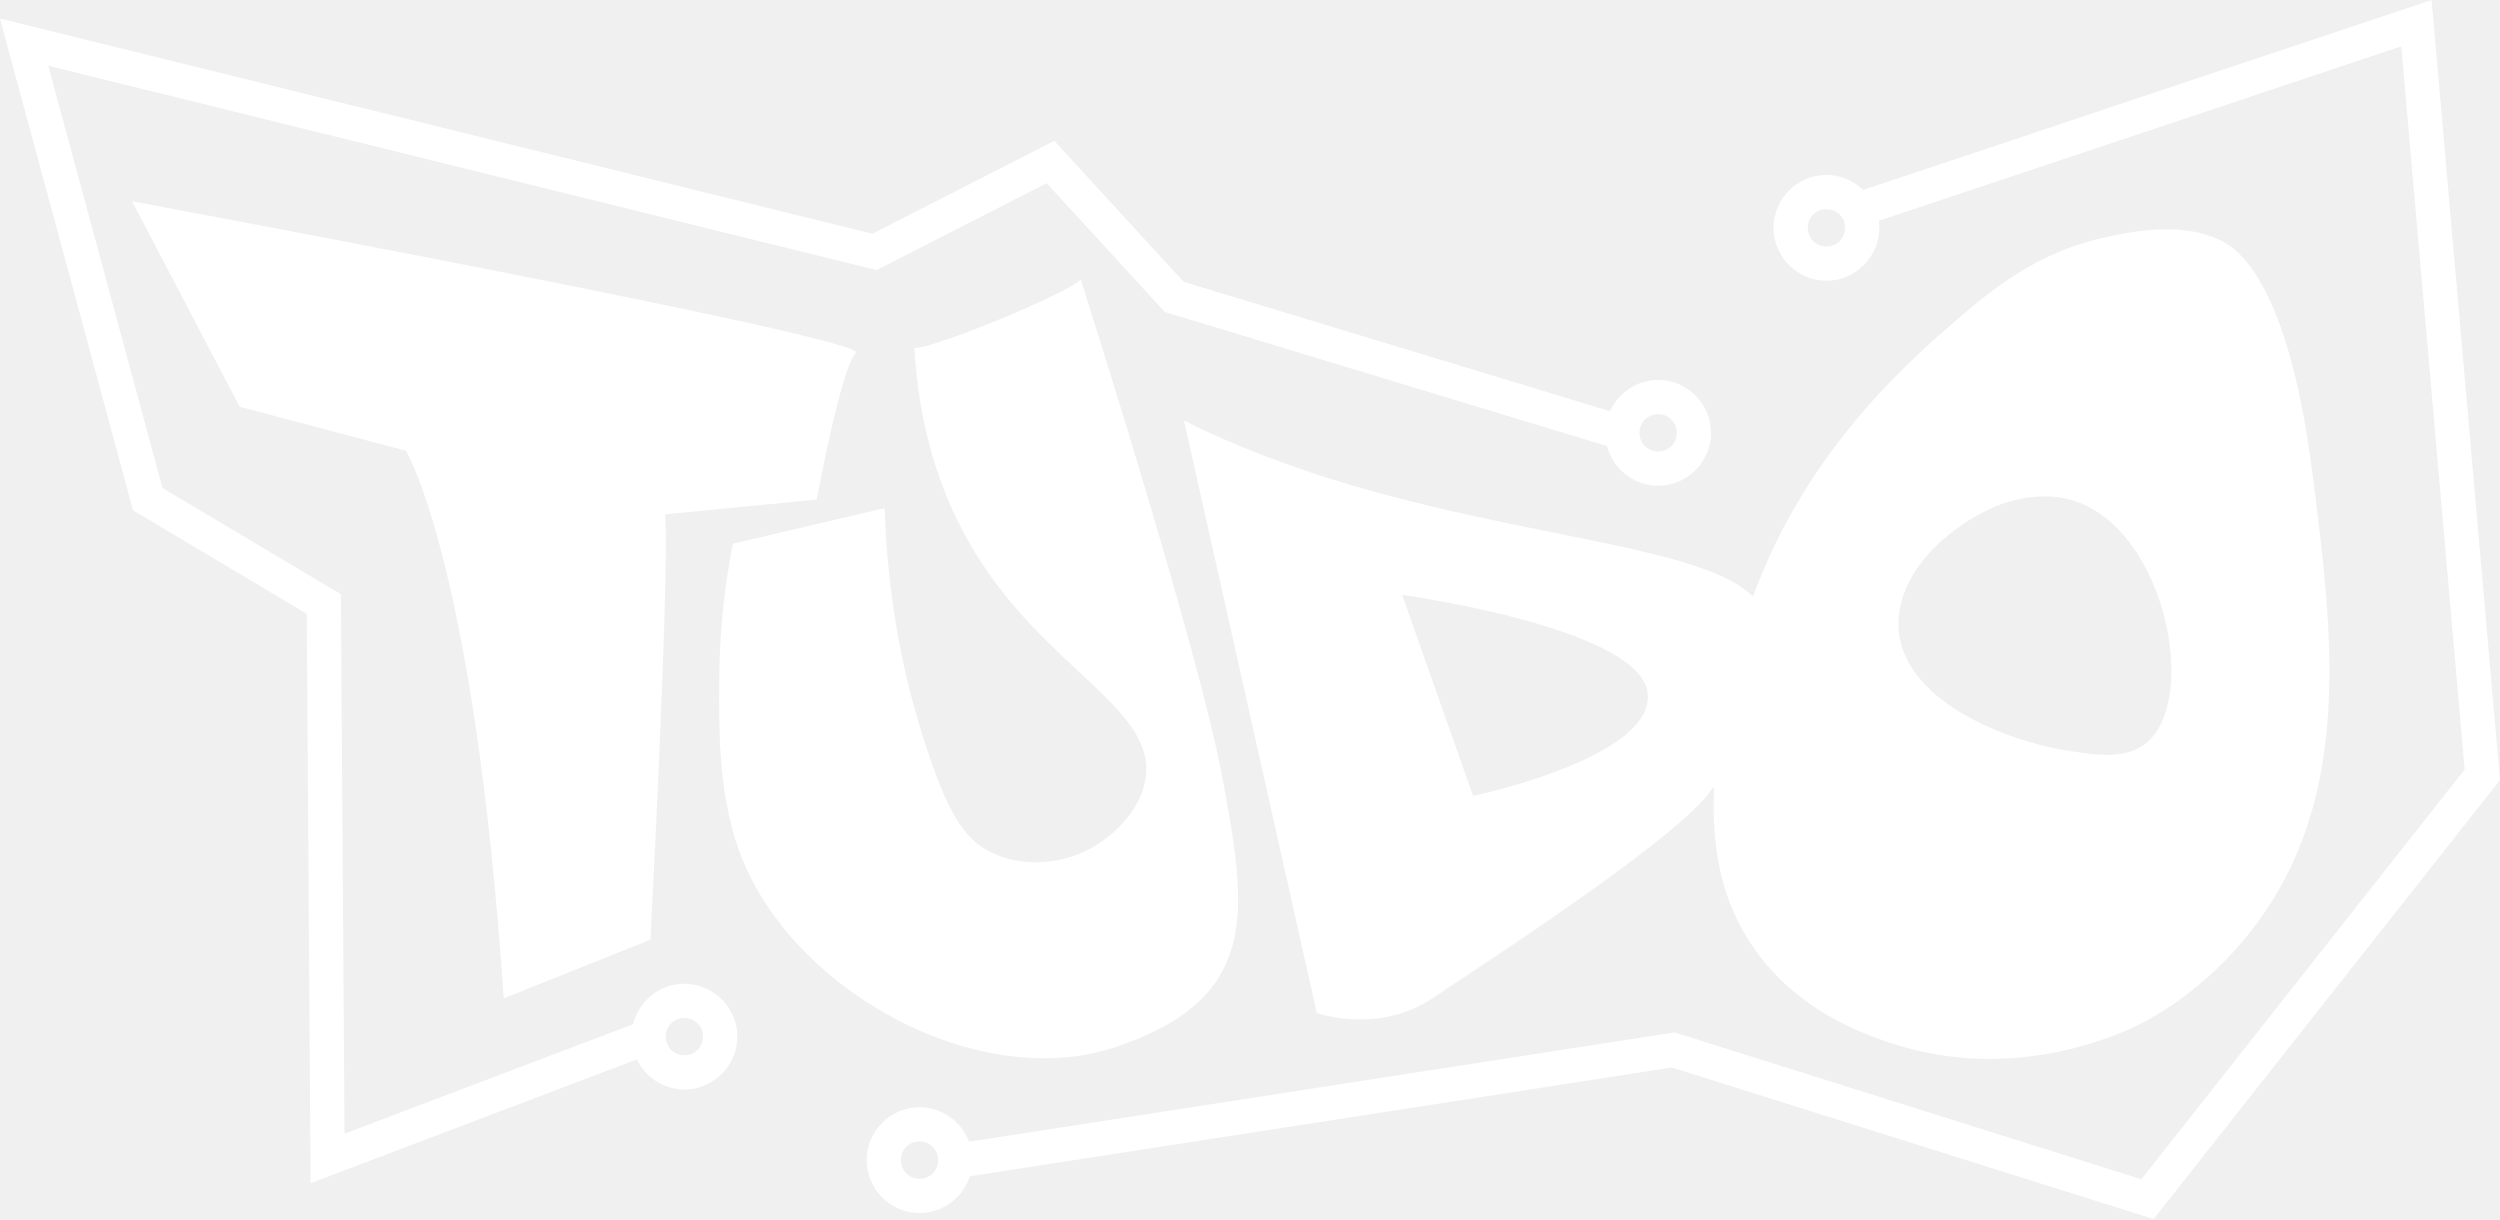
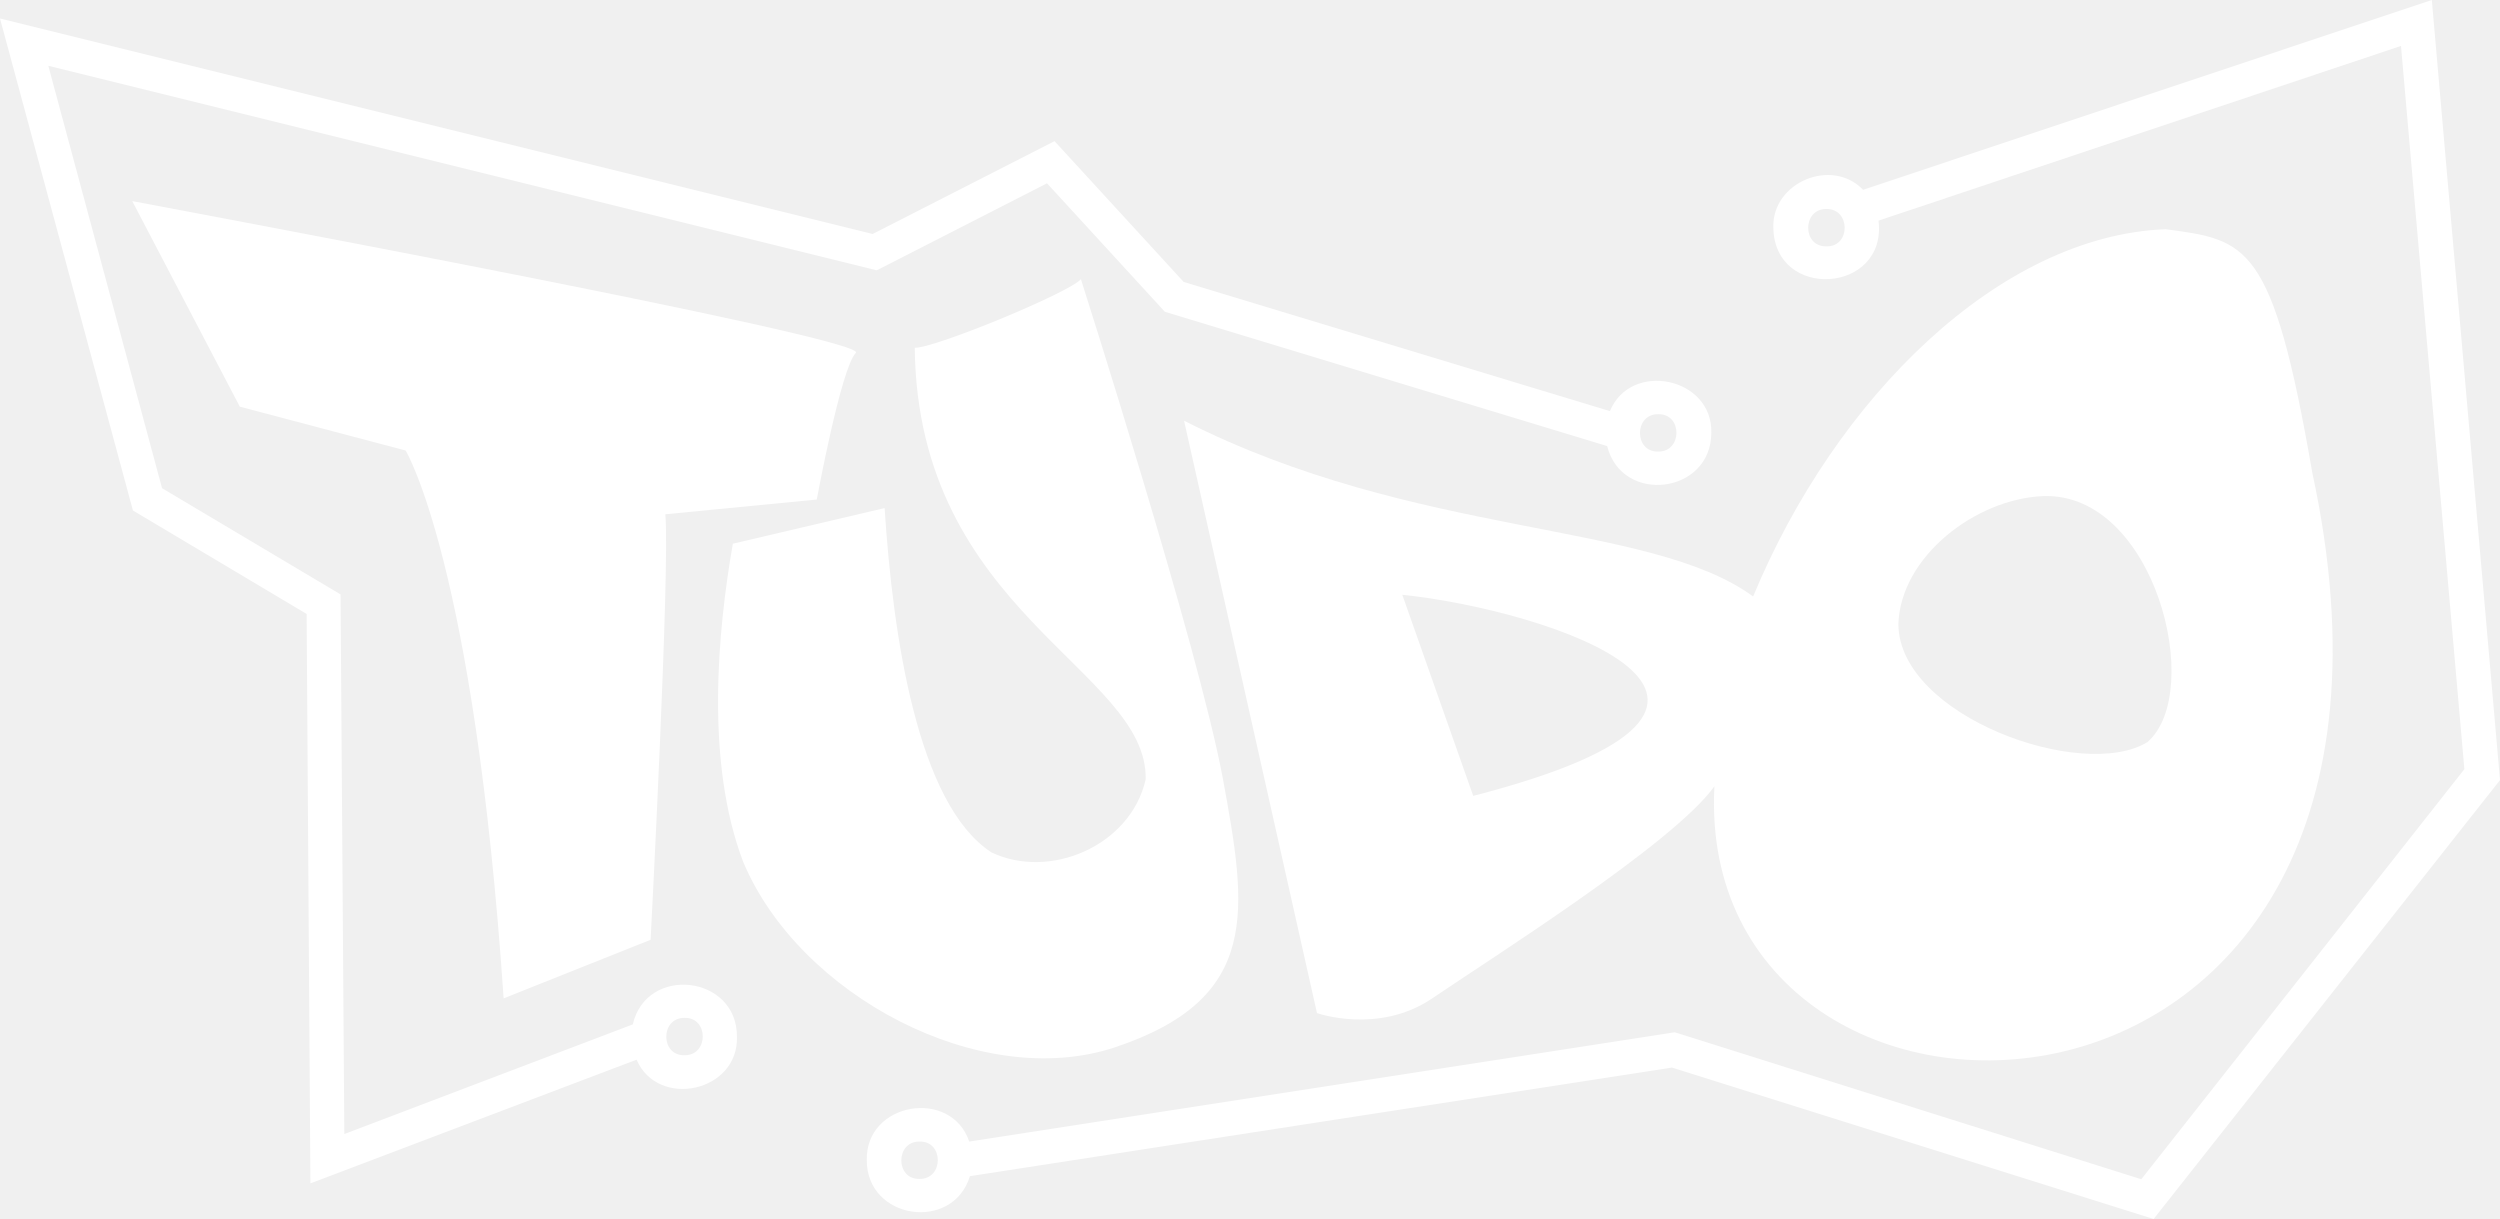
- <svg xmlns="http://www.w3.org/2000/svg" id="Layer_2" data-name="Layer 2" viewBox="0 0 729.72 355.82" version="1.1">
-   <defs id="defs4">
-     <style id="style2">
-       .cls-1 {
-         fill: #fff;
-       }
- 
-       .cls-2 {
-         fill: none;
-         stroke: #fff;
-         stroke-miterlimit: 10;
-         stroke-width: 10px;
-       }
-     </style>
-   </defs>
-   <path style="fill:#ffffff" d="M 709.758 -0.002 L 543.83 55.445 C 541.043 52.742 537.259 51.061 533.109 51.061 C 524.641 51.061 517.67 58.032 517.67 66.5 C 517.67 74.968 524.641 81.939 533.109 81.939 C 541.577 81.939 548.551 74.968 548.551 66.5 C 548.551 65.808 548.489 65.132 548.398 64.463 L 700.902 13.5 L 719.406 224.611 L 625.041 344.215 L 488.787 301.35 L 282.846 333.26 C 280.642 327.408 274.981 323.189 268.4 323.189 C 259.932 323.189 252.961 330.163 252.961 338.631 C 252.961 347.099 259.932 354.07 268.4 354.07 C 275.228 354.07 281.076 349.536 283.088 343.342 L 488.012 311.59 L 628.619 355.824 L 729.715 227.689 L 709.758 -0.002 z M -0.004 5.412 L 38.832 148.959 L 89.539 179.162 L 90.658 345.367 L 185.875 309.234 C 188.381 314.407 193.681 318.02 199.77 318.02 C 208.238 318.02 215.211 311.048 215.211 302.58 C 215.211 294.112 208.238 287.141 199.77 287.141 C 192.551 287.141 186.437 292.213 184.785 298.953 L 100.561 330.912 L 99.5 173.457 L 47.428 142.439 L 14.084 19.188 L 255.863 78.832 L 305.525 53.473 L 339.969 91.037 L 469.066 130.205 C 470.803 136.826 476.857 141.779 483.99 141.779 C 492.458 141.779 499.43 134.808 499.43 126.34 C 499.43 117.872 492.458 110.9 483.99 110.9 C 477.772 110.9 472.372 114.667 469.936 120.018 L 345.49 82.262 L 307.754 41.107 L 254.637 68.229 L -0.004 5.412 z M 38.551 58.76 L 69.949 118.711 L 118.48 131.561 C 118.48 131.561 138.459 164.39 147.029 291.42 L 189.85 274.289 C 189.85 274.289 195.561 165.809 194.131 150.109 L 238.381 145.83 C 238.381 145.83 245.521 107.29 249.801 103.01 C 254.081 98.73 38.561 58.76 38.561 58.76 L 38.551 58.76 z M 533.109 61.061 C 536.173 61.061 538.551 63.436 538.551 66.5 C 538.551 69.564 536.173 71.939 533.109 71.939 C 530.046 71.939 527.67 69.564 527.67 66.5 C 527.67 63.436 530.046 61.061 533.109 61.061 z M 632.125 66.93 C 625.479 66.959 619.278 68.26 614.98 69.16 C 598.27 72.67 585.641 81.03 574.211 90.74 C 558.674 103.955 527.701 130.268 511.686 174.098 C 510.105 172.589 508.21 171.187 505.949 169.92 L 505.939 169.92 C 479.739 155.25 408.47 154.2 345.59 122.76 L 384.369 295.689 C 384.369 295.689 402.19 301.98 417.91 291.5 C 433.63 281.02 487.079 246.43 498.609 231.76 C 499.171 231.046 499.775 230.256 500.379 229.461 C 499.486 245.605 501.718 262.73 512.66 277.779 C 525.46 295.379 544.069 301.77 551.029 304.16 C 588.229 316.93 620.499 301.091 625.369 298.561 C 629.289 296.521 644.09 288.471 657.34 271.381 C 687.07 233.031 680.98 185.291 674.93 137.891 L 674.93 137.9 C 667.59 80.43 652.16 71.991 647.75 69.961 C 642.732 67.655 637.294 66.907 632.125 66.93 z M 315.449 81.6 C 311.869 85.56 272.33 101.87 266.92 101.58 C 267.77 117.07 271.229 139.211 284.369 160.891 C 305.469 195.711 337.84 206.801 334.34 227.561 C 332.77 236.901 324.56 244.52 317.35 248.15 C 308.78 252.47 297.961 253.01 289.391 248.85 C 281.211 244.88 276.289 236.86 269.279 214.67 C 264.479 199.47 259.101 176.99 258.221 148.32 C 243.451 151.78 228.69 155.239 213.92 158.699 L 213.93 158.699 C 212.11 167.819 210.131 180.939 209.961 196.779 C 209.791 213.139 209.531 233.659 216.961 251.449 C 233.261 290.449 286.339 318.719 325.439 305.689 C 368.259 291.419 363.98 265.719 356.84 227.189 C 349.7 188.649 315.449 81.6 315.449 81.6 z M 483.99 120.9 C 487.054 120.9 489.43 123.276 489.43 126.34 C 489.43 129.404 487.054 131.779 483.99 131.779 C 480.927 131.779 478.551 129.404 478.551 126.34 C 478.551 123.276 480.927 120.9 483.99 120.9 z M 596.434 144.885 C 599.484 144.852 602.61 145.258 605.711 146.289 C 631.961 155.019 641.711 203.61 626.801 216.6 L 626.801 216.609 C 620.731 221.899 611.56 220.409 602.58 218.949 C 586.02 216.259 554.301 204.48 554.141 182.23 C 554.091 174.3 558.05 166.491 564.58 159.891 C 569.32 155.101 575.4 150.95 582.27 147.85 C 586.476 146.212 591.35 144.939 596.434 144.885 z M 409.26 173.631 C 409.26 173.631 445.679 178.64 466.609 188.65 C 474.499 192.43 480.19 196.909 480.9 202.109 C 481.39 205.669 479.9 208.959 477.16 211.949 C 465.3 224.909 429.971 232.32 429.971 232.32 L 409.26 173.631 z M 199.77 297.141 C 202.833 297.141 205.211 299.516 205.211 302.58 C 205.211 305.644 202.833 308.02 199.77 308.02 C 196.706 308.02 194.33 305.644 194.33 302.58 C 194.33 299.516 196.706 297.141 199.77 297.141 z M 268.4 333.189 C 271.464 333.189 273.84 335.567 273.84 338.631 C 273.84 341.695 271.464 344.07 268.4 344.07 C 265.337 344.07 262.961 341.695 262.961 338.631 C 262.961 335.567 265.337 333.189 268.4 333.189 z " id="path12" />
+ <svg xmlns="http://www.w3.org/2000/svg" version="1.1" id="Layer_2" x="0px" y="0px" viewBox="0 0 729.7 355.8" style="enable-background:new 0 0 729.7 355.8;" xml:space="preserve">
+   <defs id="defs14" />
+   <path d="M469.9,120L345.5,82.3l-37.7-41.1l-53.1,27.1L0,5.4L38.8,149l50.7,30.2l1.1,166.2l95.2-36.1c6.3,14.5,29.8,9.4,29.3-6.7  c0.1-18-26.4-21-30.4-3.6l-84.2,32l-1.1-157.5l-52.1-31L14.1,19.2l241.8,59.7l49.7-25.4L340,91l129.1,39.2  c4.3,17.2,30.4,14,30.4-3.9C499.9,110.1,476,105.2,469.9,120z M199.8,297.1c7.1-0.2,7.1,11,0,10.9  C192.7,308.2,192.7,297,199.8,297.1z M484,131.8c-7.1,0.2-7.1-11,0-10.9C491.1,120.7,491.1,131.9,484,131.8z" id="path3" style="fill:#ffffff;stroke:none;stroke-opacity:1;stroke-width:0.378;stroke-dasharray:none;fill-opacity:1" />
+   <path d="M325.4,305.7c-39.1,13-92.2-15.2-108.5-54.2c-11-28.9-7.5-67-3-92.8c14.8-3.5,29.5-6.9,44.3-10.4  c2.4,37.2,9.6,86.5,31.2,100.5c17,8.1,40.6-1.9,45-21.3c0.7-32-66.6-48.7-67.4-126c5.4,0.3,45-16,48.5-20c0,0,34.2,107,41.4,145.6  C364,265.7,368.3,291.4,325.4,305.7z" id="path5" style="stroke:none;fill:#ffffff;fill-opacity:1" />
+   <path d="M249.8,103c-4.3,4.3-11.4,42.8-11.4,42.8l-44.2,4.3c1.4,15.7-4.3,124.2-4.3,124.2L147,291.4c-8.6-127-28.6-159.9-28.6-159.9  L70,118.7l-31.4-60C38.6,58.8,254.1,98.7,249.8,103z" id="path7" style="fill:#ffffff;fill-opacity:1;stroke:none" />
+   <path d="M709.8,0L543.8,55.4c-9.1-9.5-26.6-2.2-26.2,11c0.3,21.5,33.3,19.3,30.7-2l152.5-51l18.5,211.1L625,344.2l-136.2-42.9  l-205.9,31.9c-5.3-15.7-30.3-11.5-29.9,5.4c-0.1,17.4,25.1,21.1,30.1,4.7L488,311.6l140.6,44.2l101.1-128.1L709.8,0z M533.1,71.9  c-7.1,0.2-7.1-11,0-10.9C540.2,60.9,540.2,72.1,533.1,71.9z M268.4,344.1c-7.1,0.2-7.1-11,0-10.9C275.5,333,275.5,344.2,268.4,344.1  z" id="path9" style="fill:#ffffff;stroke:none;stroke-opacity:1;stroke-width:0.378;stroke-dasharray:none;fill-opacity:1" />
+   <path d="M674.9,137.9c-11.6-67.2-19-67.8-42.8-71c-48.5,1.9-96.3,49.1-120.4,107.2c-30.3-22.2-98.3-16.9-166.1-51.3l38.8,172.9  c0,0,17.8,6.3,33.5-4.2c17-11.6,70.6-45.3,82.5-62C494.1,349.5,720,346.5,674.9,137.9z M430,232.3l-20.7-58.7  C451.6,178,535.1,205.2,430,232.3z M626.8,216.6L626.8,216.6c-18.8,11.6-72.5-7.5-72.7-34.4c0.6-19.7,22.5-36.6,42.3-37.4  C629,143.7,643.6,202,626.8,216.6z" id="path11" style="fill:#ffffff;fill-opacity:1;stroke:none" />
</svg>
